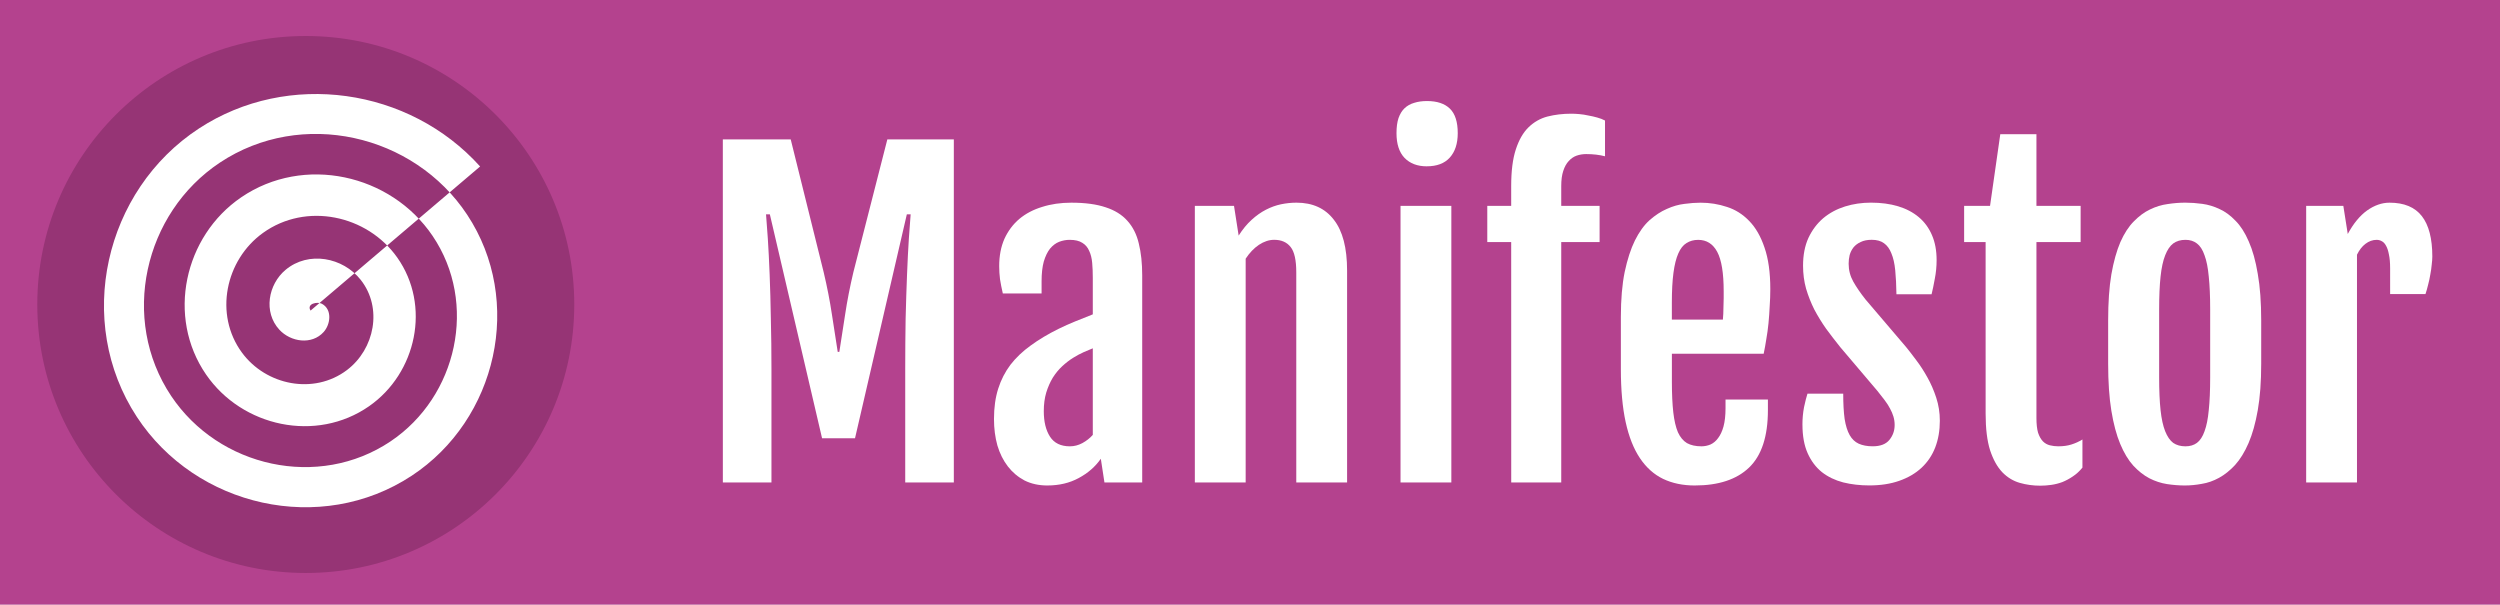
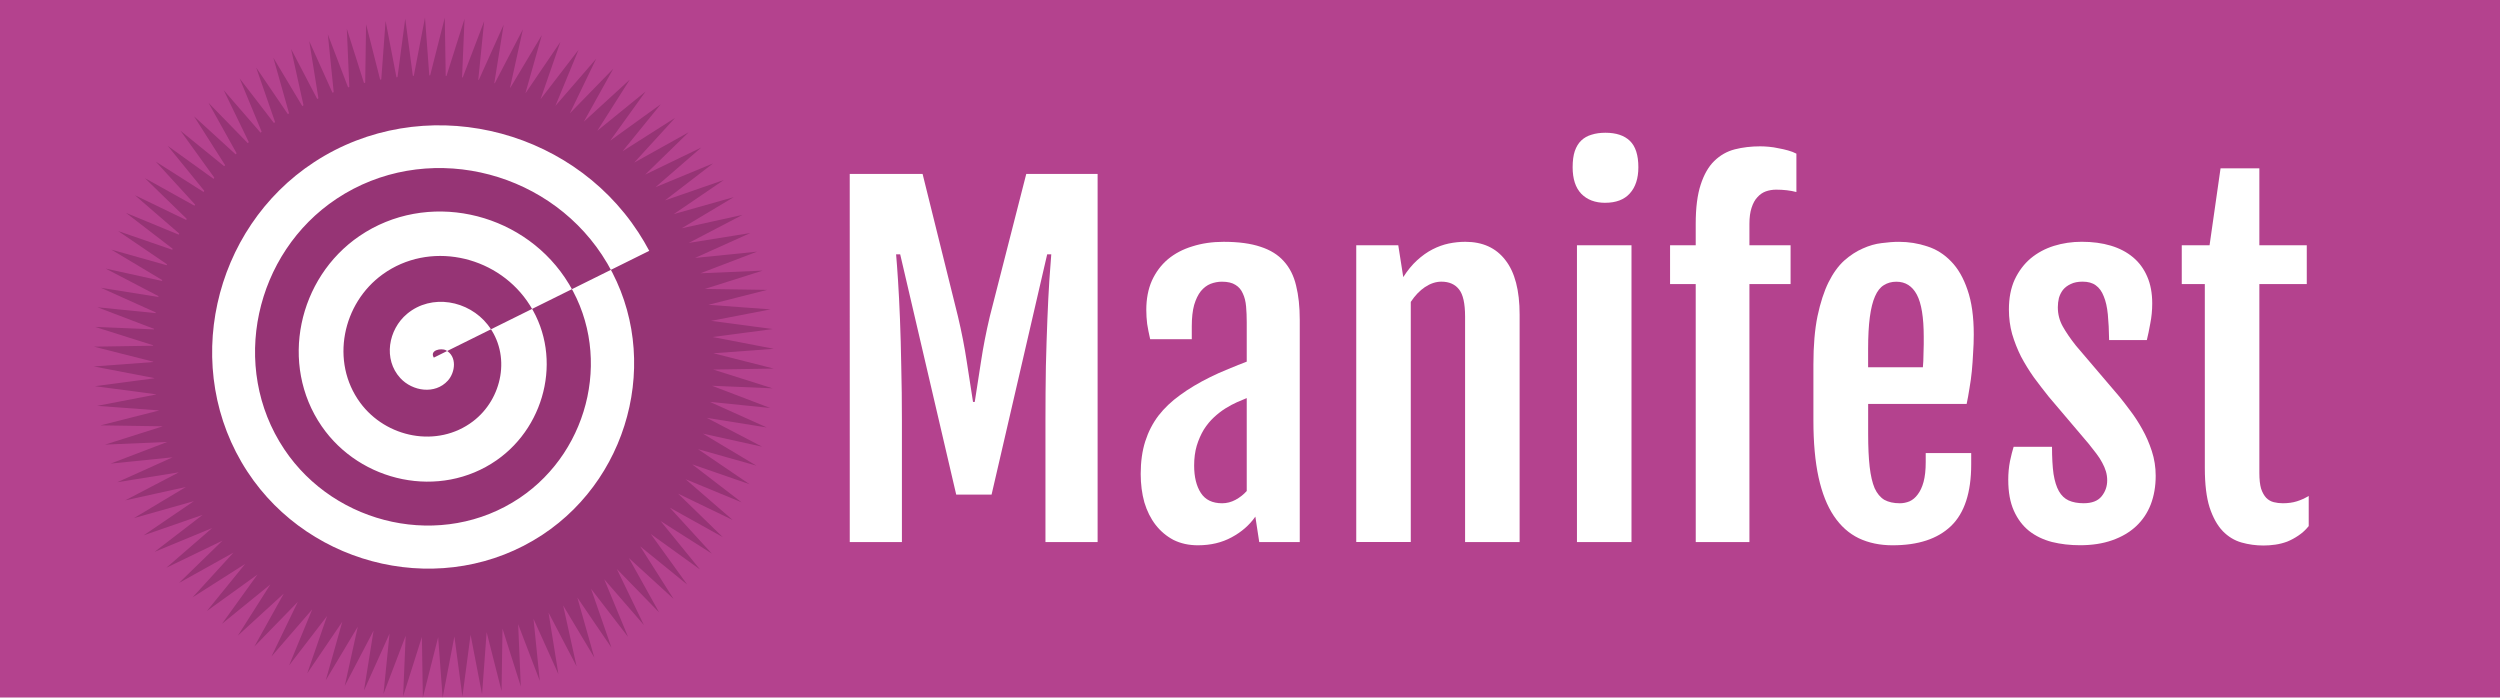
- <svg xmlns="http://www.w3.org/2000/svg" width="214.29mm" height="51.827mm" viewBox="0 0 214.29 51.827" version="1.1" id="svg25462">
+ <svg xmlns="http://www.w3.org/2000/svg" width="199.694mm" height="55.712mm" viewBox="0 0 199.694 55.712" version="1.1" id="svg25462">
  <defs id="defs25459" />
-   <g id="layer1" transform="translate(-92.8177,-197.8101)">
-     <rect style="opacity:1;fill:#b4428e;fill-opacity:1;stroke:none;stroke-width:0;stroke-linecap:round;stroke-linejoin:round;stop-color:#000000" id="rect4209" width="214.29" height="51.827" x="92.818" y="197.81" ry="0" />
-     <g aria-label="Manifestor" id="text2983" style="font-size:35.26px;line-height:1.25;font-family:Mulish;-inkscape-font-specification:Mulish;fill:#ffffff;stroke-width:0.881">
+   <g id="layer1" transform="translate(-84.7848,-195.8673)">
+     <rect style="opacity:1;fill:#b4428e;fill-opacity:1;stroke:none;stroke-width:0;stroke-linecap:round;stroke-linejoin:round;stop-color:#000000" id="rect4209" width="199.694" height="55.712" x="84.785" y="195.867" ry="0" />
+     <g aria-label="Manifestor" id="text2983" style="font-size:35.26px;line-height:1.25;font-family:Mulish;-inkscape-font-specification:Mulish;fill:#ffffff;stroke-width:0.881" transform="translate(-2.116667)">
      <path d="m 154.776,209.759 h 5.819 l 2.824,11.38 q 0.448,1.894 0.706,3.615 0.258,1.704 0.499,3.219 h 0.138 q 0.241,-1.515 0.499,-3.219 0.258,-1.722 0.706,-3.615 l 2.91,-11.38 h 5.699 v 29.406 h -4.166 v -9.727 q 0,-2.238 0.034,-4.304 0.052,-2.066 0.121,-3.788 0.069,-1.739 0.155,-3.065 0.086,-1.326 0.155,-2.1 h -0.327 l -4.442,19.196 h -2.824 l -4.476,-19.196 h -0.327 q 0.069,0.775 0.155,2.1 0.086,1.326 0.155,3.065 0.069,1.722 0.103,3.788 0.052,2.066 0.052,4.304 v 9.727 h -4.166 z" style="font-family:'Fjalla One';-inkscape-font-specification:'Fjalla One'" id="path4126" />
      <path d="m 182.598,239.424 q -1.102,0 -1.963,-0.43 -0.844,-0.448 -1.429,-1.205 -0.585,-0.758 -0.895,-1.791 -0.293,-1.05 -0.293,-2.273 0,-1.463 0.362,-2.6 0.362,-1.136 1.05,-2.049 0.706,-0.912 1.739,-1.653 1.033,-0.758 2.393,-1.429 0.654,-0.327 1.463,-0.654 0.826,-0.344 1.463,-0.585 v -3.133 q 0,-0.689 -0.052,-1.274 -0.052,-0.603 -0.258,-1.033 -0.189,-0.448 -0.585,-0.689 -0.396,-0.258 -1.085,-0.258 -0.465,0 -0.912,0.172 -0.43,0.172 -0.775,0.585 -0.327,0.413 -0.534,1.102 -0.189,0.689 -0.189,1.704 v 1.033 h -3.323 q -0.155,-0.671 -0.241,-1.222 -0.069,-0.568 -0.069,-1.119 0,-1.326 0.448,-2.341 0.465,-1.016 1.274,-1.704 0.826,-0.689 1.963,-1.033 1.136,-0.362 2.496,-0.362 1.773,0 2.944,0.396 1.171,0.379 1.859,1.154 0.706,0.775 0.981,1.945 0.293,1.171 0.293,2.737 v 17.75 h -3.237 l -0.31,-2.032 q -0.706,1.016 -1.894,1.653 -1.171,0.637 -2.686,0.637 z m 1.928,-3.357 q 0.551,0 1.067,-0.275 0.534,-0.293 0.895,-0.706 v -7.42 q -0.344,0.138 -0.775,0.327 -0.43,0.189 -0.93,0.499 -0.465,0.293 -0.912,0.706 -0.448,0.413 -0.809,0.981 -0.344,0.568 -0.568,1.291 -0.207,0.706 -0.207,1.584 0,1.36 0.534,2.187 0.534,0.826 1.704,0.826 z" style="font-family:'Fjalla One';-inkscape-font-specification:'Fjalla One'" id="path4128" />
      <path d="m 195.235,215.458 h 3.357 l 0.396,2.531 v 0.017 q 0.516,-0.809 1.102,-1.343 0.603,-0.551 1.24,-0.878 0.637,-0.327 1.291,-0.465 0.671,-0.138 1.326,-0.138 2.083,0 3.202,1.463 1.136,1.446 1.136,4.356 v 18.163 h -4.356 v -18.009 q 0,-1.567 -0.482,-2.169 -0.482,-0.62 -1.412,-0.62 -0.654,0 -1.308,0.43 -0.637,0.43 -1.136,1.188 v 19.179 h -4.356 z" style="font-family:'Fjalla One';-inkscape-font-specification:'Fjalla One'" id="path4130" />
      <path d="m 215.12,212.067 q -1.205,0 -1.911,-0.723 -0.689,-0.723 -0.689,-2.118 0,-0.775 0.172,-1.291 0.189,-0.534 0.516,-0.844 0.344,-0.327 0.826,-0.465 0.482,-0.155 1.102,-0.155 1.291,0 1.963,0.654 0.671,0.654 0.671,2.1 0,1.343 -0.689,2.1 -0.671,0.74 -1.963,0.74 z m -2.255,3.392 h 4.356 v 23.707 h -4.356 z" style="font-family:'Fjalla One';-inkscape-font-specification:'Fjalla One'" id="path4132" />
      <path d="m 222.351,218.557 h -2.049 v -3.099 h 2.049 v -1.704 q 0,-1.928 0.396,-3.133 0.396,-1.222 1.085,-1.894 0.706,-0.689 1.636,-0.93 0.947,-0.241 2.032,-0.241 0.31,0 0.689,0.034 0.396,0.034 0.775,0.121 0.396,0.069 0.758,0.172 0.379,0.103 0.671,0.258 v 3.065 q -0.723,-0.189 -1.618,-0.189 -0.43,0 -0.826,0.138 -0.379,0.138 -0.671,0.465 -0.293,0.31 -0.465,0.844 -0.172,0.516 -0.172,1.291 v 1.704 h 3.288 v 3.099 h -3.288 v 20.608 h -4.287 z" style="font-family:'Fjalla One';-inkscape-font-specification:'Fjalla One'" id="path4134" />
      <path d="m 238.087,239.424 q -1.532,0 -2.72,-0.568 -1.171,-0.568 -1.98,-1.773 -0.809,-1.205 -1.222,-3.082 -0.413,-1.894 -0.413,-4.545 v -4.476 q 0,-2.255 0.327,-3.857 0.344,-1.618 0.878,-2.703 0.551,-1.102 1.257,-1.739 0.723,-0.637 1.481,-0.964 0.758,-0.344 1.498,-0.43 0.758,-0.103 1.395,-0.103 1.171,0 2.255,0.362 1.085,0.344 1.911,1.205 0.826,0.844 1.308,2.273 0.499,1.429 0.499,3.564 0,0.723 -0.052,1.463 -0.034,0.74 -0.103,1.463 -0.069,0.706 -0.189,1.377 -0.103,0.671 -0.224,1.24 h -7.868 v 2.41 q 0,1.549 0.121,2.617 0.121,1.05 0.396,1.704 0.293,0.637 0.775,0.93 0.499,0.275 1.24,0.275 0.396,0 0.775,-0.155 0.379,-0.172 0.654,-0.551 0.293,-0.379 0.465,-0.999 0.172,-0.637 0.172,-1.567 v -0.74 h 3.633 v 0.912 q 0,3.374 -1.618,4.924 -1.601,1.532 -4.648,1.532 z m 2.41,-14.221 q 0.017,-0.189 0.034,-0.499 0.017,-0.327 0.017,-0.671 0.017,-0.344 0.017,-0.671 0,-0.344 0,-0.585 0,-2.341 -0.551,-3.374 -0.551,-1.033 -1.636,-1.033 -0.568,0 -0.999,0.275 -0.43,0.258 -0.706,0.895 -0.275,0.62 -0.413,1.653 -0.138,1.033 -0.138,2.565 v 1.446 z" style="font-family:'Fjalla One';-inkscape-font-specification:'Fjalla One'" id="path4136" />
      <path d="m 247.315,234.207 q 0,-0.775 0.138,-1.498 0.155,-0.723 0.293,-1.154 h 3.065 q 0,1.291 0.121,2.169 0.138,0.861 0.43,1.377 0.293,0.516 0.775,0.74 0.499,0.224 1.205,0.224 0.981,0 1.429,-0.551 0.448,-0.551 0.448,-1.274 0,-0.379 -0.103,-0.723 -0.103,-0.344 -0.293,-0.689 -0.189,-0.362 -0.465,-0.723 -0.275,-0.362 -0.62,-0.792 l -3.185,-3.753 q -0.62,-0.775 -1.205,-1.567 -0.568,-0.809 -1.016,-1.653 -0.43,-0.861 -0.706,-1.791 -0.258,-0.93 -0.258,-1.963 0,-1.377 0.465,-2.393 0.482,-1.016 1.274,-1.687 0.809,-0.671 1.859,-0.999 1.05,-0.327 2.221,-0.327 1.291,0 2.324,0.31 1.033,0.31 1.773,0.93 0.74,0.62 1.136,1.549 0.396,0.912 0.396,2.135 0,0.826 -0.155,1.601 -0.138,0.775 -0.275,1.326 h -3.013 q -0.017,-1.171 -0.103,-2.049 -0.086,-0.878 -0.327,-1.446 -0.224,-0.585 -0.637,-0.878 -0.396,-0.293 -1.05,-0.293 -0.568,0 -0.947,0.189 -0.379,0.172 -0.62,0.465 -0.224,0.293 -0.327,0.654 -0.086,0.362 -0.086,0.74 0,0.826 0.396,1.532 0.396,0.706 1.05,1.532 l 3.478,4.08 q 0.379,0.465 0.878,1.136 0.499,0.654 0.947,1.463 0.448,0.792 0.758,1.739 0.31,0.947 0.31,1.98 0,1.257 -0.396,2.29 -0.396,1.016 -1.171,1.739 -0.775,0.723 -1.911,1.119 -1.119,0.396 -2.565,0.396 -1.188,0 -2.238,-0.258 -1.05,-0.275 -1.825,-0.878 -0.775,-0.62 -1.222,-1.618 -0.448,-0.999 -0.448,-2.462 z" style="font-family:'Fjalla One';-inkscape-font-specification:'Fjalla One'" id="path4138" />
      <path d="m 263.017,218.557 h -1.842 v -3.099 h 2.221 l 0.878,-6.146 h 3.099 v 6.146 h 3.788 v 3.099 h -3.788 v 15.082 q 0,0.775 0.138,1.257 0.155,0.465 0.413,0.74 0.258,0.258 0.603,0.344 0.344,0.086 0.723,0.086 0.637,0 1.119,-0.155 0.499,-0.155 0.947,-0.43 v 2.41 q -0.379,0.465 -0.826,0.758 -0.43,0.293 -0.895,0.482 -0.465,0.172 -0.947,0.241 -0.482,0.069 -0.947,0.069 -0.912,0 -1.756,-0.241 -0.844,-0.241 -1.498,-0.912 -0.654,-0.689 -1.05,-1.894 -0.379,-1.205 -0.379,-3.133 z" style="font-family:'Fjalla One';-inkscape-font-specification:'Fjalla One'" id="path4140" />
-       <path d="m 280.113,239.424 q -0.758,0 -1.549,-0.121 -0.775,-0.121 -1.515,-0.499 -0.723,-0.379 -1.377,-1.085 -0.637,-0.706 -1.119,-1.859 -0.482,-1.154 -0.758,-2.841 -0.275,-1.687 -0.275,-4.029 v -3.719 q 0,-2.307 0.275,-3.943 0.293,-1.653 0.775,-2.772 0.499,-1.119 1.154,-1.773 0.654,-0.671 1.377,-1.016 0.74,-0.362 1.515,-0.465 0.775,-0.121 1.515,-0.121 0.706,0 1.463,0.103 0.758,0.103 1.481,0.448 0.723,0.327 1.36,0.999 0.654,0.654 1.136,1.773 0.499,1.119 0.775,2.789 0.293,1.653 0.293,3.977 v 3.719 q 0,2.307 -0.293,3.977 -0.293,1.67 -0.792,2.824 -0.499,1.153 -1.154,1.877 -0.654,0.706 -1.377,1.102 -0.723,0.396 -1.481,0.516 -0.74,0.138 -1.429,0.138 z m 0.034,-3.357 q 0.585,0 0.981,-0.293 0.413,-0.31 0.654,-0.999 0.258,-0.689 0.362,-1.808 0.121,-1.136 0.121,-2.806 v -5.836 q 0,-1.67 -0.121,-2.806 -0.103,-1.136 -0.362,-1.825 -0.241,-0.706 -0.654,-1.016 -0.396,-0.31 -0.981,-0.31 -0.62,0 -1.05,0.31 -0.413,0.31 -0.689,1.016 -0.275,0.689 -0.396,1.825 -0.121,1.136 -0.121,2.806 v 5.836 q 0,1.67 0.121,2.806 0.121,1.119 0.396,1.808 0.275,0.689 0.689,0.999 0.43,0.293 1.05,0.293 z" style="font-family:'Fjalla One';-inkscape-font-specification:'Fjalla One'" id="path4142" />
-       <path d="m 290.494,215.458 h 3.185 l 0.379,2.41 q 0.723,-1.343 1.653,-2.014 0.947,-0.671 1.928,-0.671 1.877,0 2.772,1.154 0.895,1.154 0.895,3.461 0,0.293 -0.052,0.706 -0.034,0.396 -0.121,0.844 -0.069,0.43 -0.189,0.878 -0.103,0.43 -0.224,0.792 h -3.03 v -2.204 q 0,-0.723 -0.103,-1.188 -0.086,-0.465 -0.241,-0.74 -0.155,-0.293 -0.362,-0.396 -0.207,-0.121 -0.448,-0.121 -0.516,0 -0.964,0.344 -0.43,0.327 -0.723,0.93 v 19.524 h -4.356 z" style="font-family:'Fjalla One';-inkscape-font-specification:'Fjalla One'" id="path4144" />
    </g>
-     <circle style="opacity:1;fill:#963475;fill-opacity:1;stroke:none;stroke-width:1.977;stroke-linecap:round;stroke-linejoin:round;stroke-miterlimit:4;stroke-dasharray:none;stop-color:#000000" id="path26099" cx="119.028" cy="223.91" r="23.014" />
-     <path style="fill:#ffffff;fill-rule:evenodd;stroke:#ffffff;stroke-width:0;stroke-linecap:round;stroke-linejoin:round;stroke-miterlimit:4;stroke-dasharray:none" id="path25856" d="m 440.854,830.898 c -0.863,-5.918 7.295,-4.222 9.577,-1.396 5.551,6.874 -0.004,16.451 -6.917,19.643 -11.906,5.498 -25.185,-2.821 -29.265,-14.368 -5.833,-16.51 5.496,-33.828 21.536,-38.644 20.96,-6.294 42.356,8.085 47.852,28.528 6.807,25.32 -10.613,50.78 -35.394,56.926 -29.615,7.346 -59.113,-13.097 -65.892,-42.16 -7.898,-33.86 15.546,-67.368 48.846,-74.767 38.062,-8.457 75.552,17.967 83.562,55.463 9.021,42.228 -20.362,83.674 -62.022,92.288 -46.362,9.587 -91.74,-22.737 -100.953,-68.529 -10.154,-50.468 25.093,-99.755 74.99,-109.561 54.548,-10.721 107.723,27.432 118.119,81.409 11.288,58.605 -29.757,115.648 -87.79,126.631 -62.641,11.854 -123.534,-32.067 -135.099,-94.136 -12.42,-66.656 34.366,-131.382 100.451,-143.528 70.654,-12.985 139.197,36.652 151.919,106.736 13.549,74.634 -38.928,146.979 -112.993,160.276 -78.599,14.112 -154.73,-41.194 -168.6,-119.224 -14.673,-82.548 43.451,-162.453 125.43,-176.893 76.976,-13.559 153.755,33.34 178.846,106.963" transform="matrix(0.107245,-0.04589161,0.04589161,0.107245,34.02692,155.5551)" />
+     <path style="opacity:1;fill:#963475;fill-opacity:1;stroke:#ffffff;stroke-width:0;stroke-linecap:round;stroke-linejoin:round;stop-color:#000000" id="path24687" d="m -21.286,32.743 -22.286,-21.683 26.439,14.71 L -38.12,2.828 -12.582,19.051 -32.199,-5.073 -7.647,12.607 -25.829,-12.616 -2.346,6.461 -19.031,-19.776 3.303,0.634 -11.828,-26.529 9.281,-4.854 -4.244,-32.852 15.569,-9.986 3.694,-38.723 22.144,-14.744 11.96,-44.122 l 17.025,25.011 -8.459,-29.921 15.542,25.959 -6.705,-30.362 14.006,26.818 -4.928,-30.7 12.423,27.587 -3.135,-30.935 10.798,28.263 -1.331,-31.065 9.136,28.843 0.478,-31.09 7.444,29.325 2.285,-31.009 5.726,29.709 4.084,-30.824 3.989,29.991 5.869,-30.534 2.239,30.173 7.635,-30.141 0.48,30.252 9.374,-29.646 -1.279,30.228 11.082,-29.051 -3.035,30.103 12.753,-28.358 -4.78,29.875 14.38,-27.568 -6.509,29.547 15.959,-26.685 -8.216,29.119 17.483,-25.712 -9.895,28.592 18.949,-24.652 -11.541,27.968 20.35,-23.509 -13.148,27.249 21.683,-22.286 -14.71,26.439 22.942,-20.987 -16.222,25.539 24.123,-19.618 -17.68,24.552 25.223,-18.182 -19.077,23.483 26.238,-16.685 -20.411,22.334 27.163,-15.131 -21.675,21.109 27.997,-13.526 -22.865,19.813 28.736,-11.875 -23.979,18.45 29.378,-10.184 -25.011,17.025 29.921,-8.459 -25.959,15.542 30.362,-6.705 -26.818,14.006 30.7,-4.928 -27.587,12.423 30.935,-3.135 -28.263,10.798 31.065,-1.331 -28.843,9.136 31.09,0.478 -29.325,7.444 31.009,2.285 -29.709,5.726 30.824,4.084 -29.991,3.989 30.534,5.869 -30.173,2.239 30.141,7.635 -30.252,0.48 29.646,9.374 -30.228,-1.279 29.051,11.082 -30.103,-3.035 28.358,12.753 -29.875,-4.78 27.568,14.38 -29.547,-6.509 26.685,15.959 -29.119,-8.216 25.712,17.483 -28.592,-9.895 24.652,18.949 -27.968,-11.541 23.509,20.35 -27.249,-13.148 22.286,21.683 -26.439,-14.71 20.987,22.942 -25.539,-16.222 19.618,24.123 -24.552,-17.68 18.182,25.223 -23.483,-19.077 16.685,26.238 -22.334,-20.411 15.131,27.163 -21.109,-21.675 13.526,27.997 -19.813,-22.865 11.875,28.736 -18.45,-23.979 10.184,29.378 -17.025,-25.011 8.459,29.921 -15.542,-25.959 6.705,30.362 -14.006,-26.818 4.928,30.7 -12.423,-27.587 3.135,30.935 -10.798,-28.263 1.331,31.065 -9.136,-28.843 -0.478,31.09 -7.444,-29.325 -2.285,31.009 -5.726,-29.709 -4.084,30.824 -3.989,-29.991 -5.869,30.534 -2.239,-30.173 -7.635,30.141 -0.48,-30.252 -9.374,29.646 1.279,-30.228 -11.082,29.051 3.035,-30.103 -12.753,28.358 4.78,-29.875 -14.38,27.568 6.509,-29.547 -15.959,26.685 8.216,-29.119 -17.483,25.712 9.895,-28.592 -18.949,24.652 11.541,-27.968 -20.35,23.509 13.148,-27.249 -21.683,22.286 14.71,-26.439 L 2.816,239.354 19.038,213.815 -5.085,233.433 12.595,208.88 -12.628,227.063 6.449,203.58 -19.789,220.264 0.622,197.93 -26.541,213.061 -4.867,191.952 -32.864,205.478 -9.999,185.665 -38.735,197.54 l 23.979,-18.45 -29.378,10.184 25.011,-17.025 -29.921,8.459 25.959,-15.542 -30.362,6.705 26.818,-14.006 -30.7,4.928 27.587,-12.423 -30.935,3.135 28.263,-10.798 -31.065,1.331 28.843,-9.136 -31.09,-0.478 29.325,-7.444 -31.009,-2.285 29.709,-5.726 -30.824,-4.084 29.991,-3.989 -30.534,-5.869 30.173,-2.239 -30.141,-7.635 30.252,-0.48 -29.646,-9.374 30.228,1.279 -29.051,-11.082 30.103,3.035 -28.358,-12.753 29.875,4.78 -27.568,-14.38 29.547,6.509 -26.685,-15.959 29.119,8.216 -25.712,-17.483 28.592,9.895 -24.652,-18.949 27.968,11.541 -23.509,-20.35 z" transform="matrix(0.160072,0,0,0.160072,103.3325,208.3261)" />
+     <ellipse style="opacity:1;fill:#963475;fill-opacity:1;stroke:none;stroke-width:1.892;stroke-linecap:round;stroke-linejoin:round;stroke-miterlimit:4;stroke-dasharray:none;stop-color:#000000" id="path26099" cx="119.028" cy="223.91" rx="22.019" ry="22.019" />
+     <path style="fill:#ffffff;fill-rule:evenodd;stroke:#ffffff;stroke-width:0;stroke-linecap:round;stroke-linejoin:round;stroke-miterlimit:4;stroke-dasharray:none" id="path25856" d="m 440.854,830.898 c -0.863,-5.918 7.295,-4.222 9.577,-1.396 5.551,6.874 -0.004,16.451 -6.917,19.643 -11.906,5.498 -25.185,-2.821 -29.265,-14.368 -5.833,-16.51 5.496,-33.828 21.536,-38.644 20.96,-6.294 42.356,8.085 47.852,28.528 6.807,25.32 -10.613,50.78 -35.394,56.926 -29.615,7.346 -59.113,-13.097 -65.892,-42.16 -7.898,-33.86 15.546,-67.368 48.846,-74.767 38.062,-8.457 75.552,17.967 83.562,55.463 9.021,42.228 -20.362,83.674 -62.022,92.288 -46.362,9.587 -91.74,-22.737 -100.953,-68.529 -10.154,-50.468 25.093,-99.755 74.99,-109.561 54.548,-10.721 107.723,27.432 118.119,81.409 11.288,58.605 -29.757,115.648 -87.79,126.631 -62.641,11.854 -123.534,-32.067 -135.099,-94.136 -12.42,-66.656 34.366,-131.383 100.451,-143.528 70.654,-12.985 139.197,36.652 151.919,106.736 13.549,74.634 -38.928,146.979 -112.993,160.276 -78.599,14.112 -154.73,-41.194 -168.6,-119.224 -14.673,-82.548 43.451,-162.453 125.43,-176.893 86.483,-15.234 170.148,45.699 185.157,131.614 0.839,4.803 1.464,9.643 1.873,14.502" transform="matrix(0.107245,-0.04589161,0.04589161,0.107245,34.02692,155.5551)" />
  </g>
</svg>
